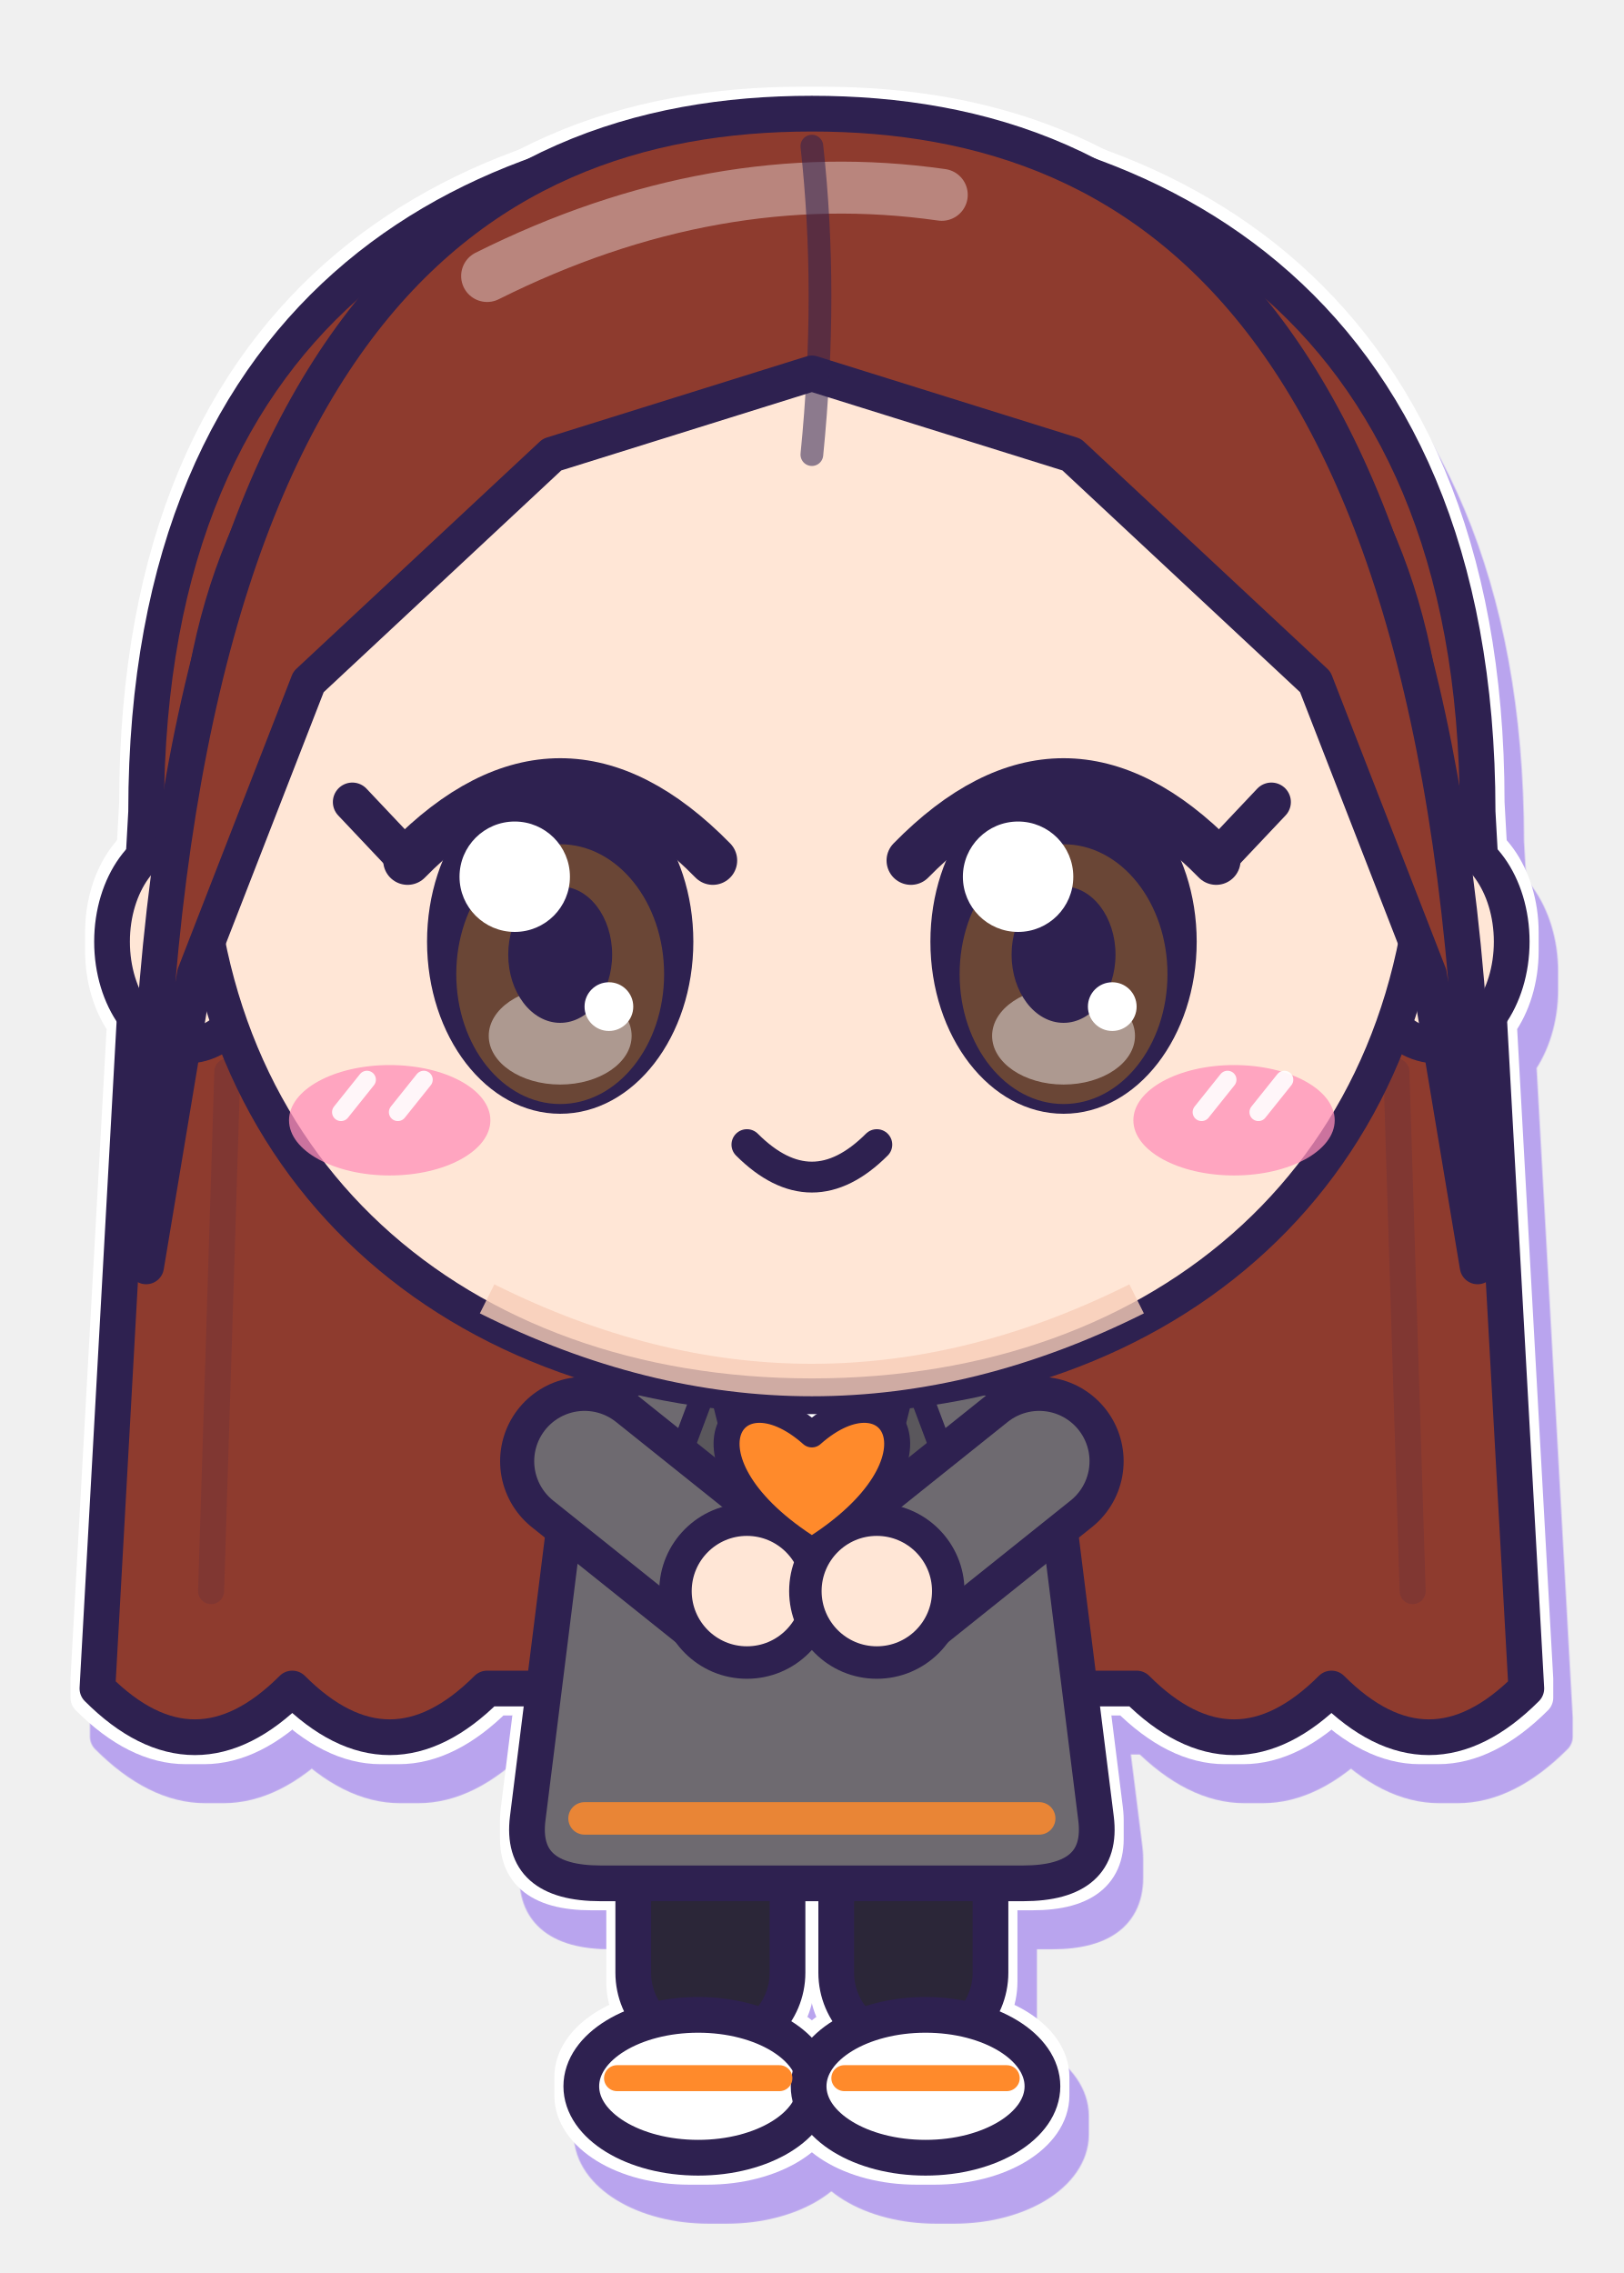
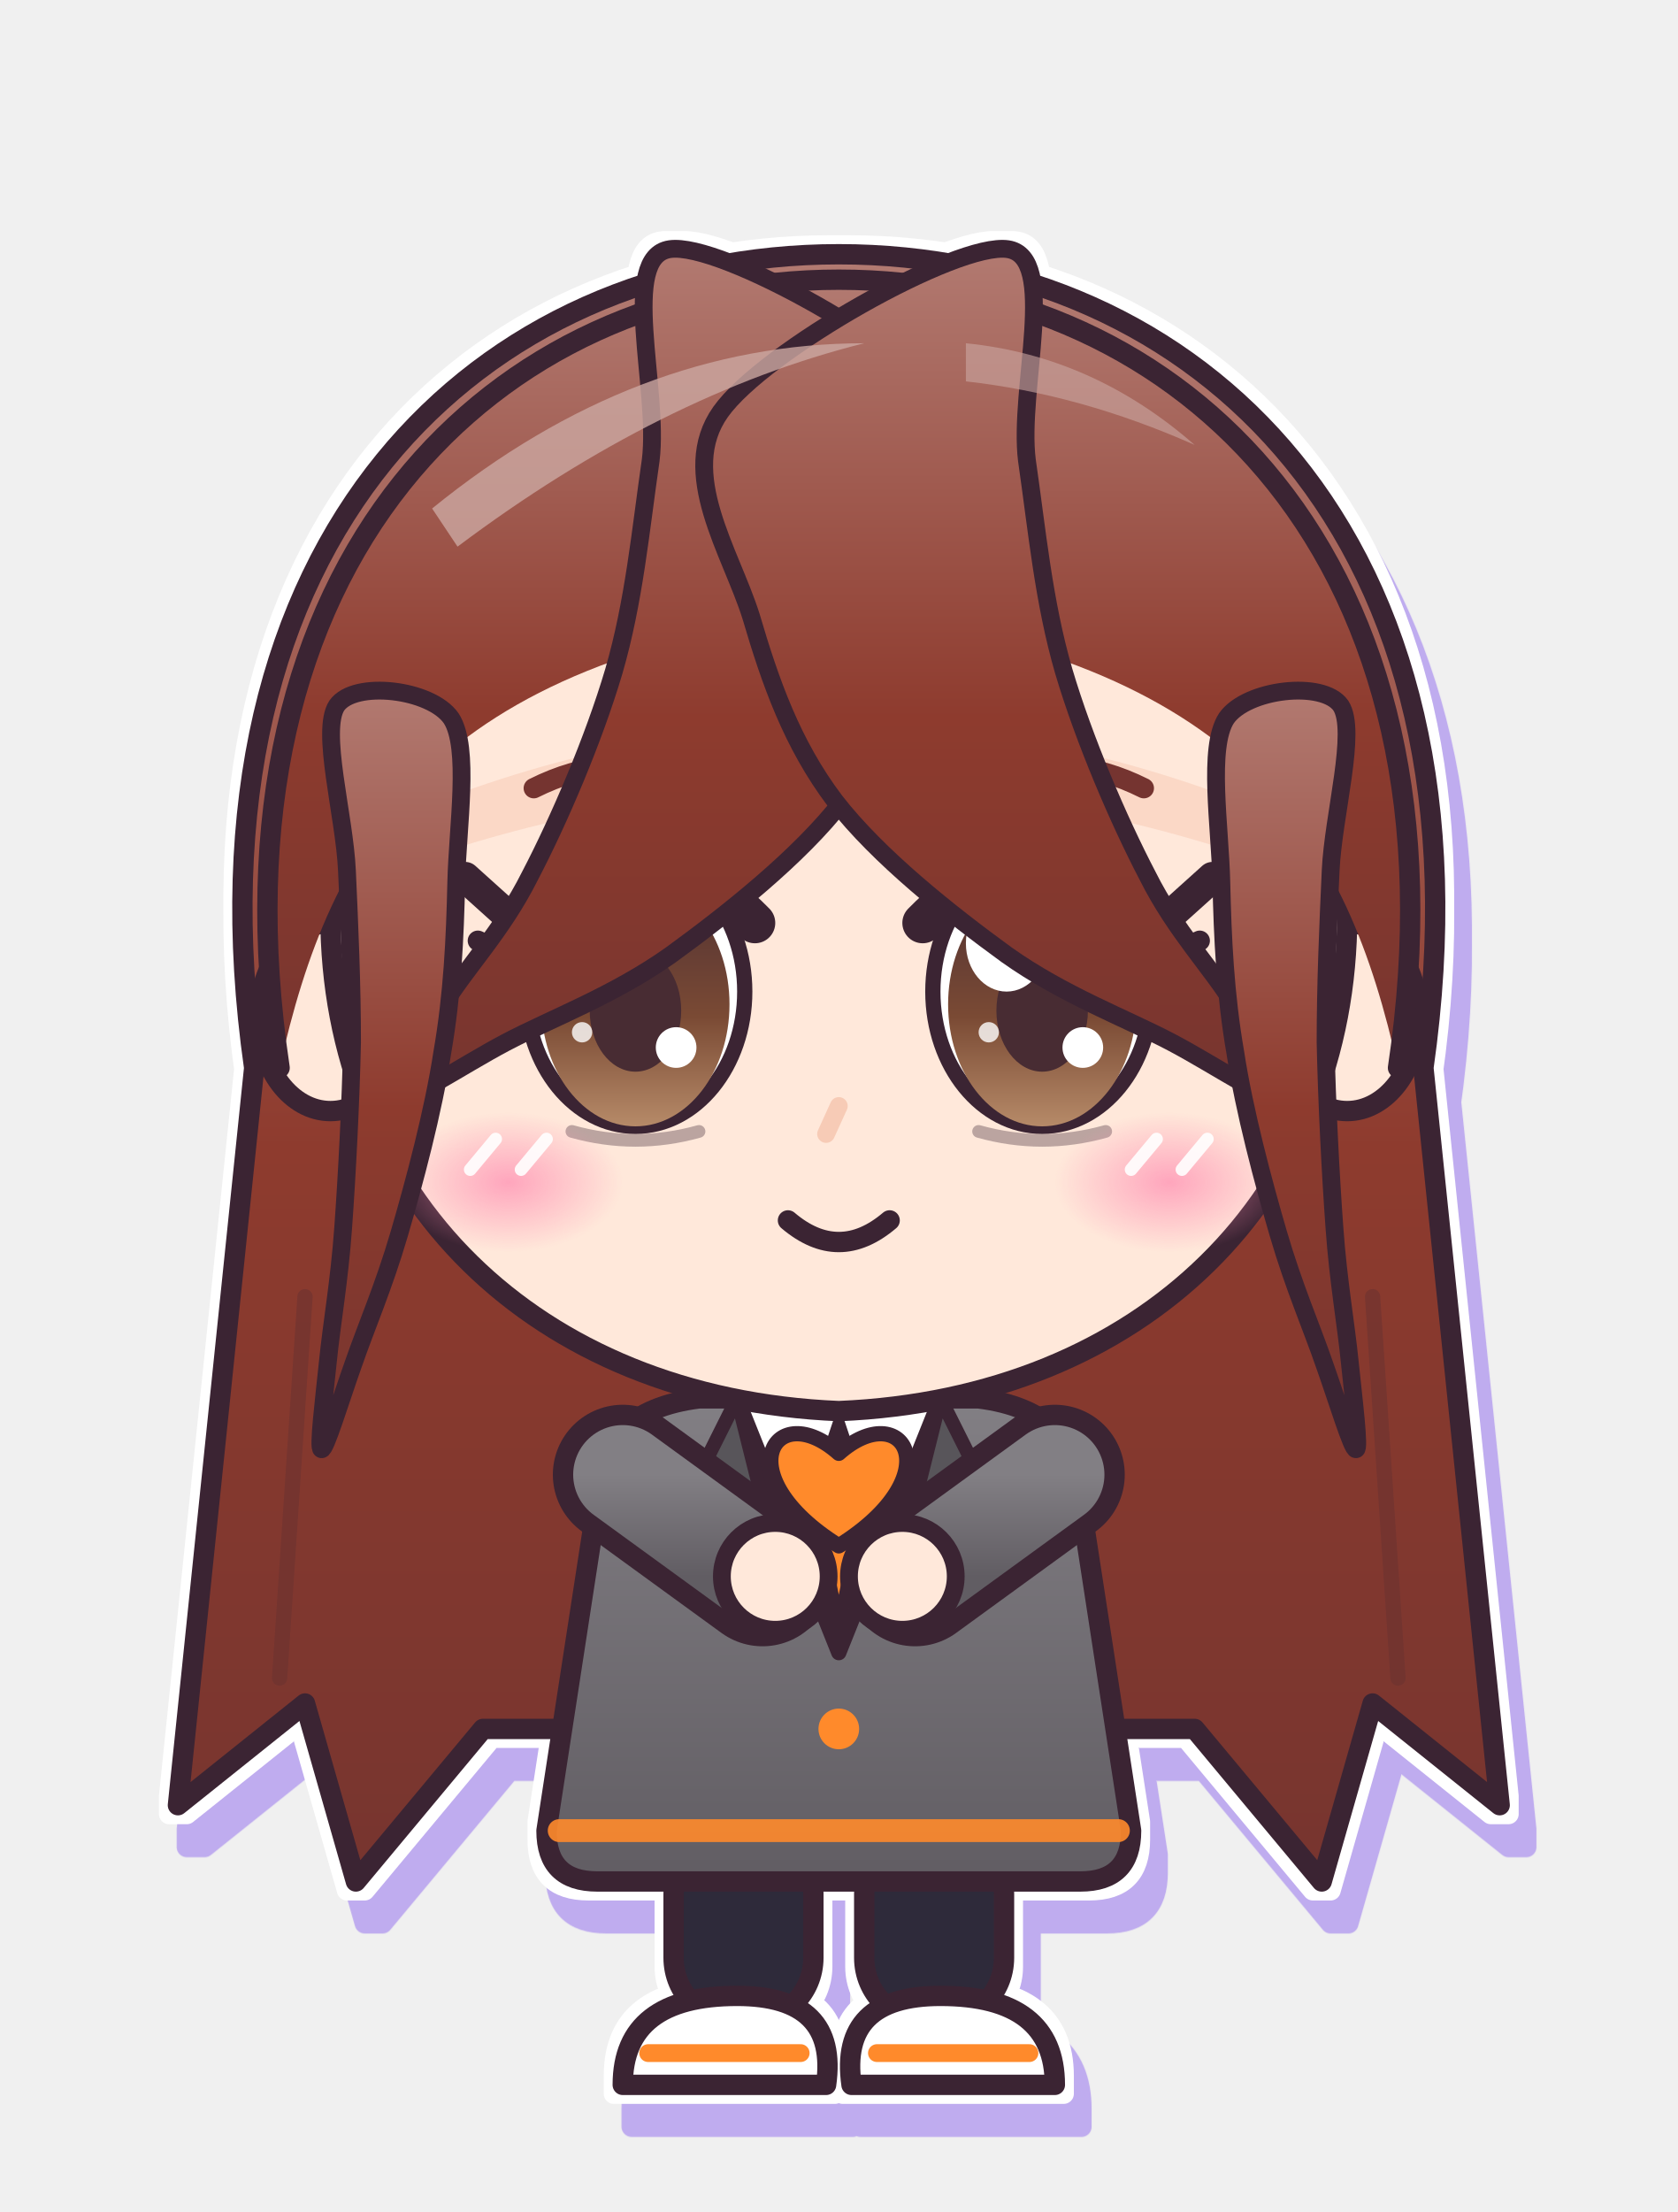
- <svg xmlns="http://www.w3.org/2000/svg" viewBox="0 0 100 140" width="100" height="140" role="img" aria-label="Tzuyu (TWICE), chibi">
+ <svg xmlns="http://www.w3.org/2000/svg" viewBox="-6 -10 132 174" width="132" height="174" role="img" aria-label="Tzuyu (TWICE), chibi">
  <defs>
    <filter id="cut" x="-12%" y="-10%" width="124%" height="118%" color-interpolation-filters="sRGB">
-       <feMorphology in="SourceAlpha" operator="dilate" radius="2.6" result="d" />
-       <feOffset in="d" dx="1.2" dy="2.4" result="o" />
-       <feFlood flood-color="#B9A4EE" />
+       <feMorphology in="SourceAlpha" operator="dilate" radius="3" result="d" />
+       <feOffset in="d" dx="1.4" dy="2.6" result="o" />
+       <feFlood flood-color="#B9A4EE" flood-opacity=".9" />
      <feComposite in2="o" operator="in" result="sh" />
      <feFlood flood-color="#FFFFFF" />
      <feComposite in2="d" operator="in" result="w" />
      <feMerge>
        <feMergeNode in="sh" />
        <feMergeNode in="w" />
        <feMergeNode in="SourceGraphic" />
      </feMerge>
    </filter>
+     <linearGradient id="twice-tzuyu-hair" x1="0" y1="0" x2="0" y2="1">
+       <stop offset="0" stop-color="#B27A71" />
+       <stop offset="0.55" stop-color="#8E3B2E" />
+       <stop offset="1" stop-color="#77352F" />
+     </linearGradient>
+     <linearGradient id="twice-tzuyu-cloth" x1="0" y1="0" x2="0" y2="1">
+       <stop offset="0" stop-color="#827F84" />
+       <stop offset="1" stop-color="#615D63" />
+     </linearGradient>
+     <radialGradient id="twice-tzuyu-blush">
+       <stop offset="0" stop-color="#FF8FB3" stop-opacity="0.75" />
+       <stop offset="1" stop-color="#FF8FB3" stop-opacity="0" />
+     </radialGradient>
+     <linearGradient id="twice-tzuyu-iris" x1="0" y1="0" x2="0" y2="1">
+       <stop offset="0" stop-color="#513133" />
+       <stop offset="0.55" stop-color="#7A4A34" />
+       <stop offset="1" stop-color="#B68A68" />
+     </linearGradient>
  </defs>
  <g filter="url(#cut)">
-     <path d="M9 50 C9 18 30 8 50 8 C70 8 91 18 91 50 L94 104 Q88 110 82 104 Q76 110 70 104 L30 104 Q24 110 18 104 Q12 110 6 104 Z" fill="#8E3B2E" stroke="#2E2150" stroke-linejoin="round" stroke-linecap="round" stroke-width="2.2" />
-     <path d="M14 66 L13 98 M86 66 L87 98" stroke="#763436" stroke-width="1.6" stroke-linecap="round" opacity=".6" />
-     <rect x="39" y="110" width="9.5" height="16" rx="4.5" fill="#2B2638" stroke="#2E2150" stroke-linejoin="round" stroke-linecap="round" stroke-width="2.2" />
-     <rect x="51.5" y="110" width="9.5" height="16" rx="4.5" fill="#2B2638" stroke="#2E2150" stroke-linejoin="round" stroke-linecap="round" stroke-width="2.2" />
-     <ellipse cx="43" cy="128.5" rx="7.2" ry="4.4" fill="#FFFFFF" stroke="#2E2150" stroke-linejoin="round" stroke-linecap="round" stroke-width="2.2" />
-     <ellipse cx="57" cy="128.5" rx="7.2" ry="4.4" fill="#FFFFFF" stroke="#2E2150" stroke-linejoin="round" stroke-linecap="round" stroke-width="2.2" />
-     <path d="M38 128 H48 M52 128 H62" stroke="#FF8A2B" stroke-width="1.6" stroke-linecap="round" />
-     <path d="M35 92 Q35 84 44 84 H56 Q65 84 65 92 L67.5 112 Q68 116 63 116 H37 Q32 116 32.5 112 Z" fill="#6E6A70" stroke="#2E2150" stroke-linejoin="round" stroke-linecap="round" stroke-width="2.2" />
-     <path d="M44 84 L50 100 L56 84 Z" fill="#FFFFFF" stroke="#2E2150" stroke-linejoin="round" stroke-linecap="round" stroke-width="1.6" />
-     <path d="M44 84 L47 96 L41 92 Z M56 84 L53 96 L59 92 Z" fill="#5A575C" stroke="#2E2150" stroke-linejoin="round" stroke-linecap="round" stroke-width="1.4" />
-     <path d="M36 112 H64" stroke="#FF8A2B" stroke-width="2" stroke-linecap="round" opacity=".85" />
-     <ellipse cx="11.5" cy="58" rx="4.6" ry="6.4" fill="#FFE6D6" stroke="#2E2150" stroke-linejoin="round" stroke-linecap="round" stroke-width="2.2" />
-     <ellipse cx="88.5" cy="58" rx="4.6" ry="6.4" fill="#FFE6D6" stroke="#2E2150" stroke-linejoin="round" stroke-linecap="round" stroke-width="2.2" />
-     <path d="M12 50 C12 25 29 13 50 13 C71 13 88 25 88 50 C88 72 72 86 50 86 C28 86 12 72 12 50 Z" fill="#FFE6D6" stroke="#2E2150" stroke-linejoin="round" stroke-linecap="round" stroke-width="2.2" />
-     <path d="M30 80 Q50 90 70 80" fill="none" stroke="#F8CDB8" stroke-width="2" opacity=".8" />
-     <ellipse cx="34.5" cy="58" rx="8.2" ry="10.6" fill="#2E2150" />
-     <ellipse cx="34.5" cy="60" rx="6.4" ry="8" fill="#6A4636" />
-     <ellipse cx="34.5" cy="63.8" rx="4.4" ry="3" fill="#AD9990" />
-     <ellipse cx="34.5" cy="58.8" rx="3.2" ry="4.2" fill="#2E2150" />
-     <circle cx="31.7" cy="54" r="3.4" fill="#fff" />
-     <circle cx="37.5" cy="62" r="1.5" fill="#fff" />
-     <path d="M25.1 53 Q34.5 43.4 43.9 53" fill="none" stroke="#2E2150" stroke-width="3" stroke-linecap="round" />
-     <path d="M25.1 53 L21.7 49.4" stroke="#2E2150" stroke-width="2.4" stroke-linecap="round" />
-     <ellipse cx="65.5" cy="58" rx="8.2" ry="10.6" fill="#2E2150" />
-     <ellipse cx="65.5" cy="60" rx="6.4" ry="8" fill="#6A4636" />
-     <ellipse cx="65.5" cy="63.8" rx="4.4" ry="3" fill="#AD9990" />
-     <ellipse cx="65.5" cy="58.8" rx="3.2" ry="4.2" fill="#2E2150" />
-     <circle cx="62.7" cy="54" r="3.4" fill="#fff" />
-     <circle cx="68.5" cy="62" r="1.5" fill="#fff" />
-     <path d="M56.1 53 Q65.5 43.4 74.9 53" fill="none" stroke="#2E2150" stroke-width="3" stroke-linecap="round" />
-     <path d="M74.9 53 L78.3 49.4" stroke="#2E2150" stroke-width="2.4" stroke-linecap="round" />
-     <ellipse cx="24" cy="69" rx="6.2" ry="3.4" fill="#FF8FB8" opacity=".75" />
-     <ellipse cx="76" cy="69" rx="6.2" ry="3.4" fill="#FF8FB8" opacity=".75" />
-     <path d="M21 68.5 l1.6 -2 M24.5 68.5 l1.6 -2 M74 68.5 l1.6 -2 M77.5 68.5 l1.6 -2" stroke="#fff" stroke-width="1.1" stroke-linecap="round" opacity=".9" />
-     <path d="M46 70.5 Q50 74.5 54 70.5" fill="none" stroke="#2E2150" stroke-width="1.9" stroke-linecap="round" />
-     <path d="M9 78 C9 20 29 7 50 7 C71 7 91 20 91 78 L88 60 L81 42 L66 28 L50 23 L34 28 L19 42 L12 60 L9 78 Z" fill="#8E3B2E" stroke="#2E2150" stroke-linejoin="round" stroke-linecap="round" stroke-width="2.2" />
-     <path d="M30 17 Q44 10 58 12" fill="none" stroke="#B9857D" stroke-width="3.2" stroke-linecap="round" />
-     <path d="M50 9 Q51 18 50 28" fill="none" stroke="#2E2150" stroke-width="1.4" stroke-linecap="round" opacity=".55" />
-     <path d="M36 90 L46 98" stroke="#2E2150" stroke-width="10.4" stroke-linecap="round" />
-     <path d="M36 90 L46 98" stroke="#6E6A70" stroke-width="6.2" stroke-linecap="round" />
-     <circle cx="46" cy="98" r="4.4" fill="#FFE6D6" stroke="#2E2150" stroke-linejoin="round" stroke-linecap="round" stroke-width="2" />
-     <path d="M64 90 L54 98" stroke="#2E2150" stroke-width="10.4" stroke-linecap="round" />
-     <path d="M64 90 L54 98" stroke="#6E6A70" stroke-width="6.2" stroke-linecap="round" />
-     <circle cx="54" cy="98" r="4.4" fill="#FFE6D6" stroke="#2E2150" stroke-linejoin="round" stroke-linecap="round" stroke-width="2" />
-     <path d="M50 95.5 C41.2 90 45.05 83.95 50 88.35 C54.95 83.95 58.8 90 50 95.5 Z" fill="#FF8A2B" stroke="#2E2150" stroke-linejoin="round" stroke-linecap="round" stroke-width="1.6" />
+     <path d="M14 74 C8 32 32 10 60 10 C88 10 112 32 106 74 L112 132 L102 124 L98 138 L88 126 L32 126 L22 138 L18 124 L8 132 Z" fill="url(#twice-tzuyu-hair)" stroke="#3B2433" stroke-width="1.6" stroke-linejoin="round" stroke-linecap="round" />
+     <path d="M18 92 L16 122 M102 92 L104 122" stroke="#693130" stroke-width="1.2" stroke-linecap="round" opacity=".55" />
+     <rect x="47" y="134" width="11" height="15" rx="5" fill="#2E2A3A" stroke="#3B2433" stroke-width="1.6" stroke-linejoin="round" stroke-linecap="round" />
+     <rect x="62" y="134" width="11" height="15" rx="5" fill="#2E2A3A" stroke="#3B2433" stroke-width="1.6" stroke-linejoin="round" stroke-linecap="round" />
+     <path d="M43 154 Q43 147 52 147 Q60 147 59 154 Z" fill="#FFFFFF" stroke="#3B2433" stroke-width="1.6" stroke-linejoin="round" stroke-linecap="round" />
+     <path d="M61 154 Q60 147 68 147 Q77 147 77 154 Z" fill="#FFFFFF" stroke="#3B2433" stroke-width="1.6" stroke-linejoin="round" stroke-linecap="round" />
+     <path d="M45 151.5 H57 M63 151.5 H75" stroke="#FF8A2B" stroke-width="1.4" stroke-linecap="round" />
+     <rect x="54" y="94" width="12" height="10" rx="3" fill="#F7CBB6" stroke="#3B2433" stroke-width="1.2" stroke-linejoin="round" stroke-linecap="round" />
+     <path d="M41 108 Q41 101 49 100 L71 100 Q79 101 79 108 L83 134 Q83 138 79 138 L41 138 Q37 138 37 134 Z" fill="url(#twice-tzuyu-cloth)" stroke="#3B2433" stroke-width="1.6" stroke-linejoin="round" stroke-linecap="round" />
+     <path d="M52 100 L60 120 L68 100 Z" fill="#FFFFFF" stroke="#3B2433" stroke-width="1.2" stroke-linejoin="round" stroke-linecap="round" />
+     <path d="M52 100 L56 116 L47 110 Z M68 100 L64 116 L73 110 Z" fill="#58555A" stroke="#3B2433" stroke-width="1.1" stroke-linejoin="round" stroke-linecap="round" />
+     <circle cx="60" cy="126" r="1.6" fill="#FF8A2B" />
+     <path d="M60 102 L58 108 L60 118 L62 108 Z" fill="#FF8A2B" stroke="#3B2433" stroke-width="1" stroke-linejoin="round" stroke-linecap="round" />
+     <path d="M38 134 H82" stroke="#FF8A2B" stroke-width="1.8" stroke-linecap="round" opacity=".9" />
+     <ellipse cx="20" cy="70" rx="5.6" ry="7.4" fill="#FFE8DA" stroke="#3B2433" stroke-width="1.6" stroke-linejoin="round" stroke-linecap="round" />
+     <ellipse cx="100" cy="70" rx="5.6" ry="7.4" fill="#FFE8DA" stroke="#3B2433" stroke-width="1.6" stroke-linejoin="round" stroke-linecap="round" />
+     <path d="M20 62 C20 36 37 22 60 22 C83 22 100 36 100 62 C100 84 84 100 60 101 C36 100 20 84 20 62 Z" fill="#FFE8DA" stroke="#3B2433" stroke-width="1.6" stroke-linejoin="round" stroke-linecap="round" />
+     <path d="M26 54 Q60 40 94 54 L94 58 Q60 46 26 58 Z" fill="#F7CBB6" opacity=".55" />
+     <path d="M36 52 Q42 49 48 51 M72 51 Q78 49 84 52" fill="none" stroke="#753430" stroke-width="1.6" stroke-linecap="round" />
+     <style>.btwice-tzuyu{transform-box:fill-box;transform-origin:center;animation:ktwice-tzuyu 5.2s steps(1) 2.60s infinite}@keyframes ktwice-tzuyu{0%{transform:none}94%{transform:scaleY(.12)}97%{transform:none}}@media (prefers-reduced-motion:reduce){.btwice-tzuyu{animation:none}}</style>
+     <g class="btwice-tzuyu">
+       <ellipse cx="44" cy="68" rx="8.6" ry="10.6" fill="#FFFFFF" stroke="#3B2433" stroke-width="1.2" stroke-linejoin="round" stroke-linecap="round" />
+       <ellipse cx="44" cy="69" rx="7.4" ry="9.6" fill="url(#twice-tzuyu-iris)" />
+       <ellipse cx="44" cy="69.5" rx="3.6" ry="4.8" fill="#482C33" />
+       <ellipse cx="41.2" cy="64.2" rx="3.2" ry="3.8" fill="#FFFFFF" />
+       <circle cx="47.2" cy="72.4" r="1.6" fill="#FFFFFF" />
+       <circle cx="39.8" cy="71.2" r=".8" fill="#FFFFFF" opacity=".8" />
+       <path d="M34.6 62.6 Q44 53 53.4 62.6" fill="none" stroke="#3B2433" stroke-width="3.2" stroke-linecap="round" />
+       <path d="M34.6 62.6 L30.6 59" stroke="#3B2433" stroke-width="2.4" stroke-linecap="round" />
+       <path d="M36.1 66 L31.6 64" stroke="#3B2433" stroke-width="1.6" stroke-linecap="round" />
+       <path d="M39 79 Q44 80.4 49 79" fill="none" stroke="#3B2433" stroke-width="1" opacity=".35" stroke-linecap="round" />
+       <ellipse cx="76" cy="68" rx="8.6" ry="10.6" fill="#FFFFFF" stroke="#3B2433" stroke-width="1.2" stroke-linejoin="round" stroke-linecap="round" />
+       <ellipse cx="76" cy="69" rx="7.4" ry="9.6" fill="url(#twice-tzuyu-iris)" />
+       <ellipse cx="76" cy="69.5" rx="3.6" ry="4.8" fill="#482C33" />
+       <ellipse cx="73.2" cy="64.2" rx="3.2" ry="3.8" fill="#FFFFFF" />
+       <circle cx="79.2" cy="72.4" r="1.6" fill="#FFFFFF" />
+       <circle cx="71.8" cy="71.2" r=".8" fill="#FFFFFF" opacity=".8" />
+       <path d="M66.6 62.6 Q76 53 85.4 62.6" fill="none" stroke="#3B2433" stroke-width="3.2" stroke-linecap="round" />
+       <path d="M85.4 62.6 L89.4 59" stroke="#3B2433" stroke-width="2.4" stroke-linecap="round" />
+       <path d="M83.9 66 L88.4 64" stroke="#3B2433" stroke-width="1.6" stroke-linecap="round" />
+       <path d="M71 79 Q76 80.4 81 79" fill="none" stroke="#3B2433" stroke-width="1" opacity=".35" stroke-linecap="round" />
+     </g>
+     <ellipse cx="34" cy="83" rx="9" ry="5.5" fill="url(#twice-tzuyu-blush)" />
+     <ellipse cx="86" cy="83" rx="9" ry="5.5" fill="url(#twice-tzuyu-blush)" />
+     <path d="M31 82 l2 -2.4 M35 82 l2 -2.4 M83 82 l2 -2.4 M87 82 l2 -2.4" stroke="#FFFFFF" stroke-width="1" stroke-linecap="round" opacity=".9" />
+     <path d="M60 77 l-1 2.2" stroke="#F7CBB6" stroke-width="1.4" stroke-linecap="round" />
+     <path d="M56 86 Q60 89.4 64 86" fill="none" stroke="#3B2433" stroke-width="1.6" stroke-linecap="round" />
+     <path d="M16 74 C10 34 33 12 60 12 C87 12 110 34 104 74 C100 56 92 42 60 38 C28 42 20 56 16 74 Z" fill="url(#twice-tzuyu-hair)" />
+     <path d="M16 74 C10 34 33 12 60 12 C87 12 110 34 104 74" fill="none" stroke="#3B2433" stroke-width="1.6" stroke-linejoin="round" stroke-linecap="round" />
+     <path d="M69.3 22.4 C72.7 27.2 68.5 33.4 66.9 38.5 C65.4 43.6 63.7 48.5 60.3 53.0 C56.9 57.4 51.2 61.9 46.8 65.1 C42.3 68.3 37.4 70.1 33.8 72.0 C30.2 73.9 25.7 77.0 24.9 76.5 C24.0 76.0 27.0 72.1 28.8 69.2 C30.6 66.2 33.5 63.3 35.7 58.9 C38.0 54.5 40.7 48.2 42.3 42.8 C43.9 37.3 44.4 31.7 45.2 26.2 C45.9 20.6 42.7 10.2 46.7 9.6 C50.7 9.0 65.9 17.6 69.3 22.4 Z" fill="url(#twice-tzuyu-hair)" stroke="#3B2433" stroke-width="1.4" stroke-linejoin="round" stroke-linecap="round" />
+     <path d="M73.3 9.6 C77.3 10.2 74.1 20.6 74.8 26.2 C75.6 31.7 76.1 37.3 77.7 42.8 C79.3 48.2 82.0 54.5 84.3 58.9 C86.5 63.3 89.4 66.2 91.2 69.2 C93.0 72.1 96.0 76.0 95.1 76.5 C94.3 77.0 89.8 73.9 86.2 72.0 C82.6 70.1 77.7 68.3 73.2 65.1 C68.8 61.9 63.1 57.4 59.7 53.0 C56.3 48.5 54.6 43.6 53.1 38.5 C51.5 33.4 47.3 27.2 50.7 22.4 C54.1 17.6 69.3 9.0 73.3 9.6 Z" fill="url(#twice-tzuyu-hair)" stroke="#3B2433" stroke-width="1.4" stroke-linejoin="round" stroke-linecap="round" />
+     <path d="M29.5 46.5 C31.0 48.8 30.0 55.0 29.9 59.4 C29.8 63.8 29.6 68.2 28.8 72.8 C28.1 77.4 26.6 83.0 25.4 87.1 C24.2 91.2 22.8 94.4 21.8 97.3 C20.8 100.1 19.6 104.1 19.3 104.0 C19.0 104.0 19.5 100.0 19.8 97.1 C20.1 94.1 20.7 90.8 21.0 86.6 C21.3 82.5 21.6 76.7 21.7 72.0 C21.7 67.4 21.5 62.9 21.3 58.5 C21.1 54.1 19.2 47.5 20.5 45.5 C21.9 43.5 27.9 44.2 29.5 46.5 Z" fill="url(#twice-tzuyu-hair)" stroke="#3B2433" stroke-width="1.4" stroke-linejoin="round" stroke-linecap="round" />
+     <path d="M99.5 45.5 C100.8 47.5 98.9 54.1 98.7 58.5 C98.5 62.9 98.3 67.4 98.3 72.0 C98.4 76.7 98.7 82.5 99.0 86.6 C99.3 90.8 99.9 94.1 100.2 97.1 C100.5 100.0 101.0 104.0 100.7 104.0 C100.4 104.1 99.2 100.1 98.2 97.3 C97.2 94.4 95.8 91.2 94.6 87.1 C93.4 83.0 91.9 77.4 91.2 72.8 C90.4 68.2 90.2 63.8 90.1 59.4 C90.0 55.0 89.0 48.8 90.5 46.5 C92.1 44.2 98.1 43.5 99.5 45.5 Z" fill="url(#twice-tzuyu-hair)" stroke="#3B2433" stroke-width="1.4" stroke-linejoin="round" stroke-linecap="round" />
+     <path d="M28 30 Q44 17 62 17 Q46 21 30 33 Z" fill="#CCA7A1" opacity=".8" />
+     <path d="M70 17 Q80 18 88 25 Q79 21 70 20 Z" fill="#CCA7A1" opacity=".6" />
+     <path d="M43 106 L54 114" stroke="#3B2433" stroke-width="11" stroke-linecap="round" />
+     <path d="M43 106 L54 114" stroke="url(#twice-tzuyu-cloth)" stroke-width="7.8" stroke-linecap="round" />
+     <circle cx="55" cy="114" r="4.2" fill="#FFE8DA" stroke="#3B2433" stroke-width="1.4" stroke-linejoin="round" stroke-linecap="round" />
+     <path d="M77 106 L66 114" stroke="#3B2433" stroke-width="11" stroke-linecap="round" />
+     <path d="M77 106 L66 114" stroke="url(#twice-tzuyu-cloth)" stroke-width="7.8" stroke-linecap="round" />
+     <circle cx="65" cy="114" r="4.2" fill="#FFE8DA" stroke="#3B2433" stroke-width="1.4" stroke-linejoin="round" stroke-linecap="round" />
+     <path d="M60 111.6 C51.04 106 54.96 99.84 60 104.32 C65.04 99.84 68.96 106 60 111.6 Z" fill="#FF8A2B" stroke="#3B2433" stroke-width="1.2" stroke-linejoin="round" stroke-linecap="round" />
  </g>
</svg>
